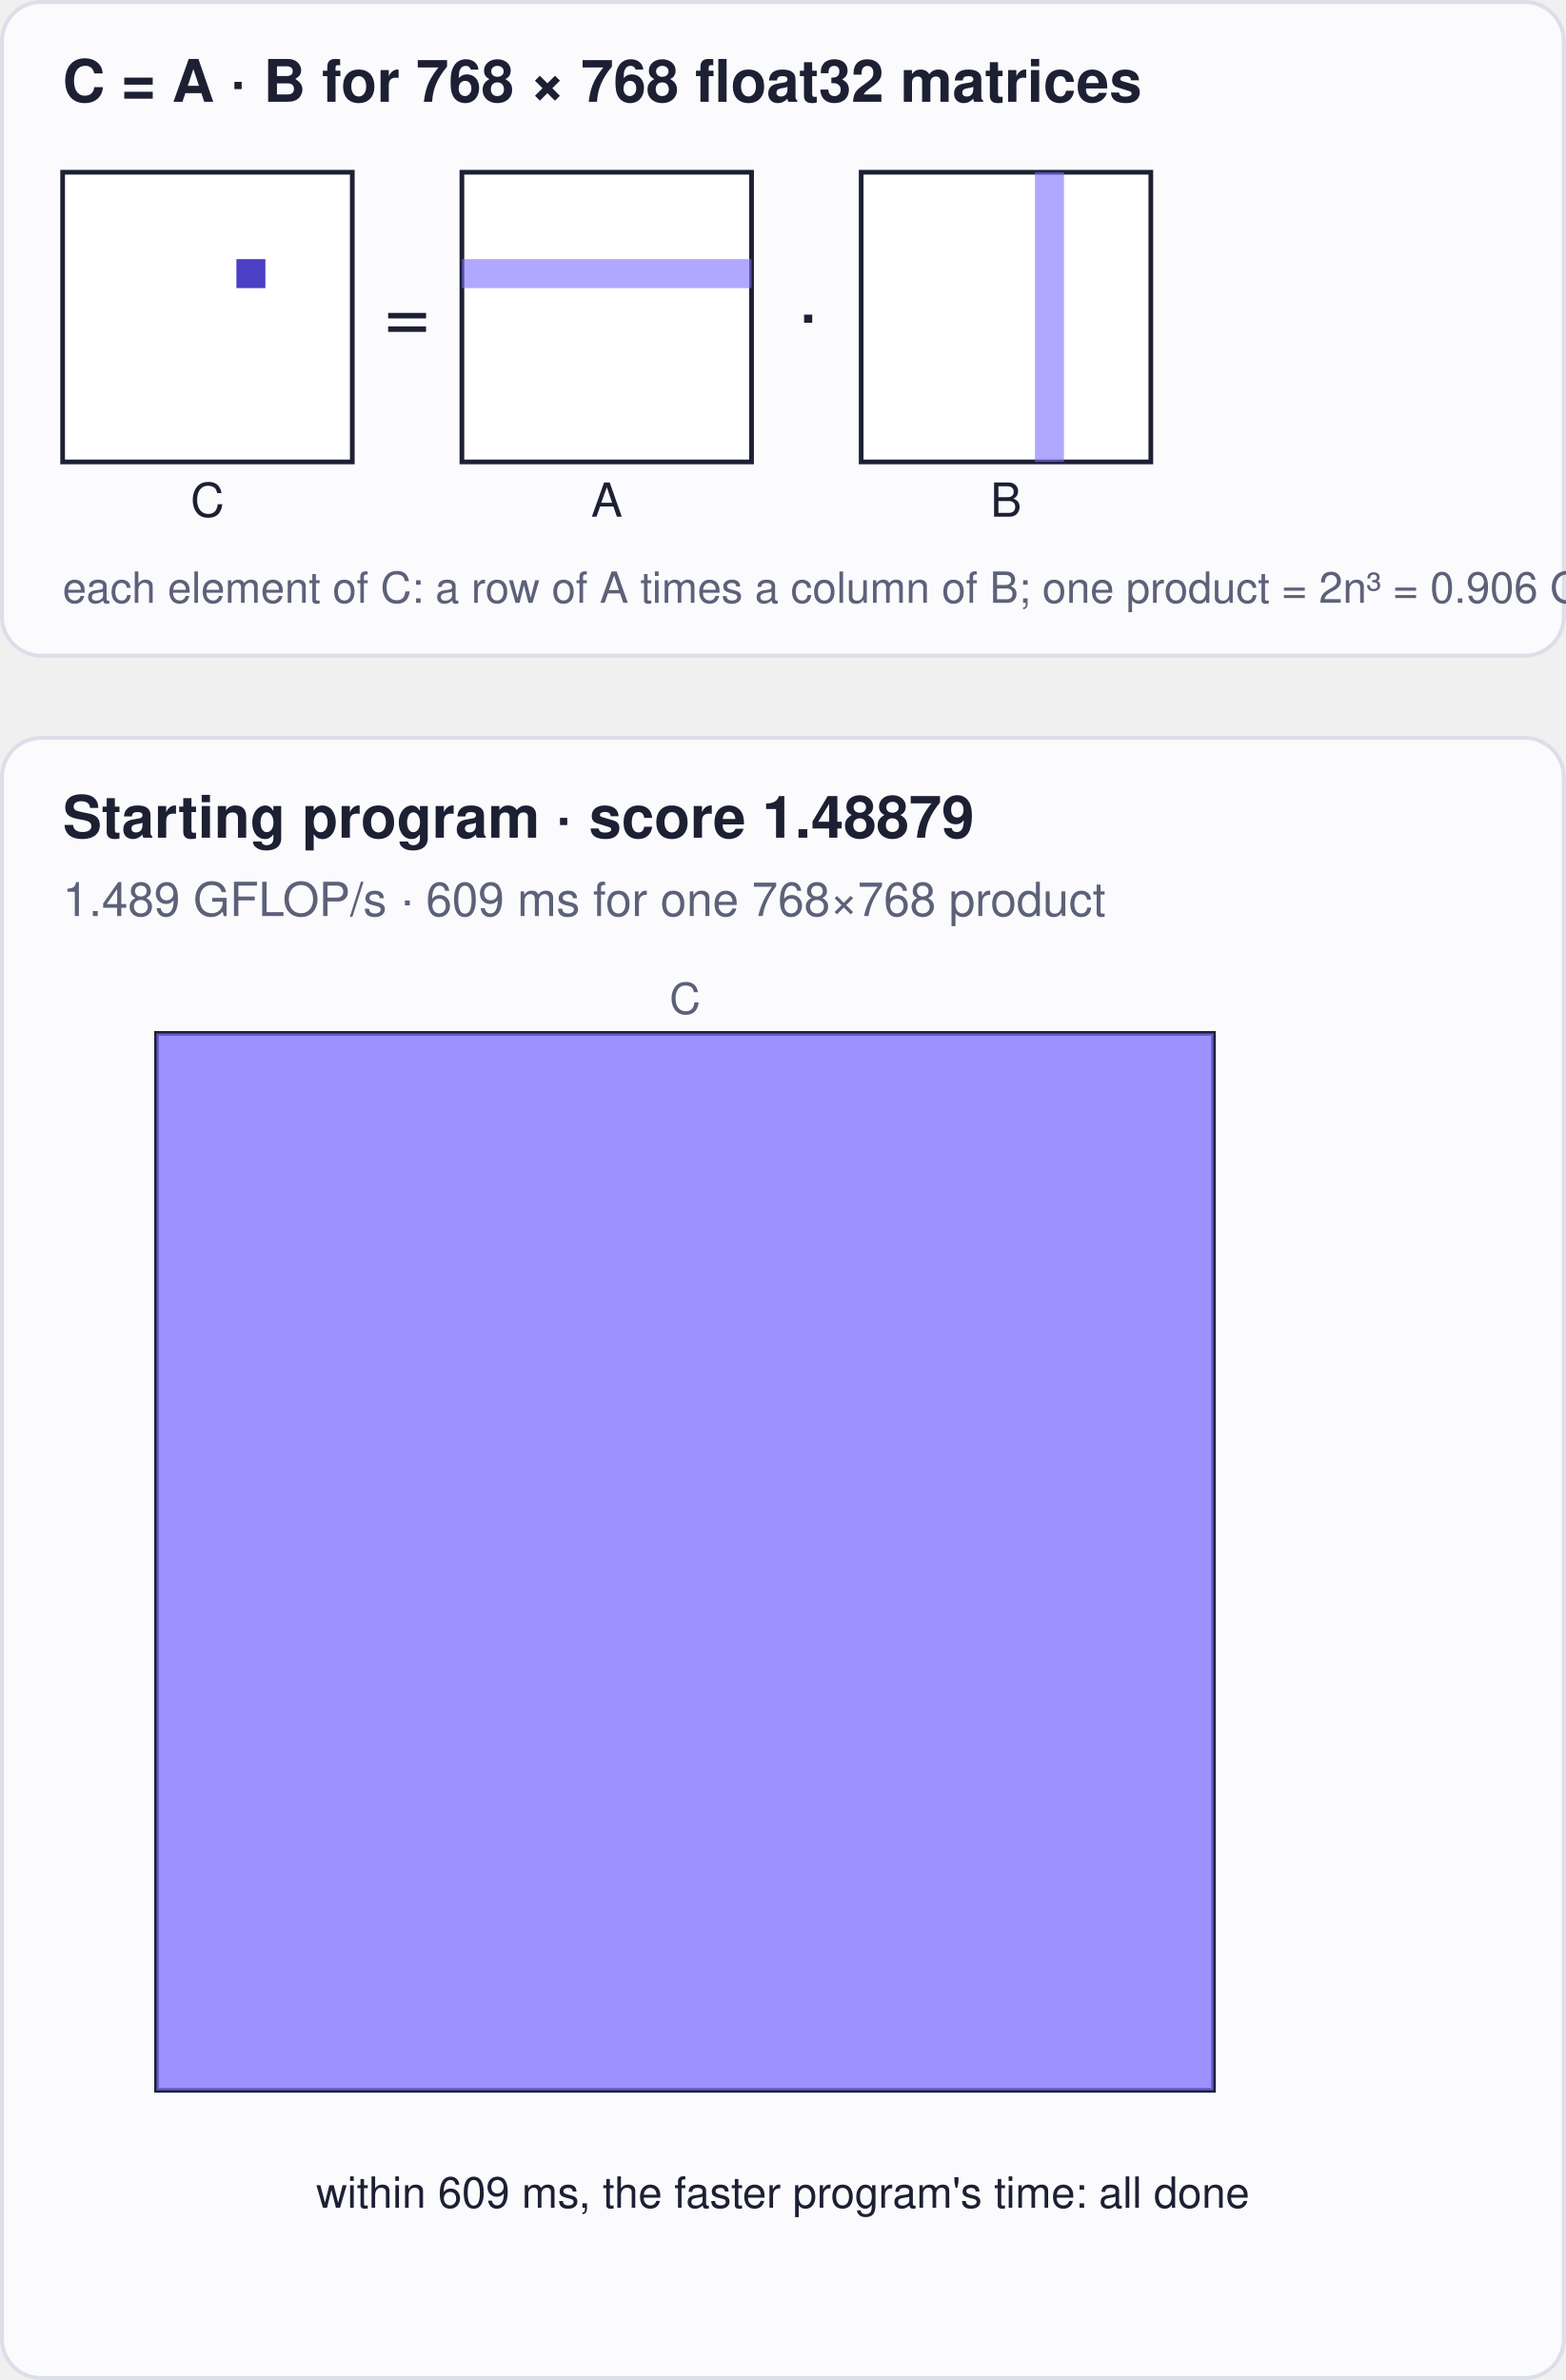
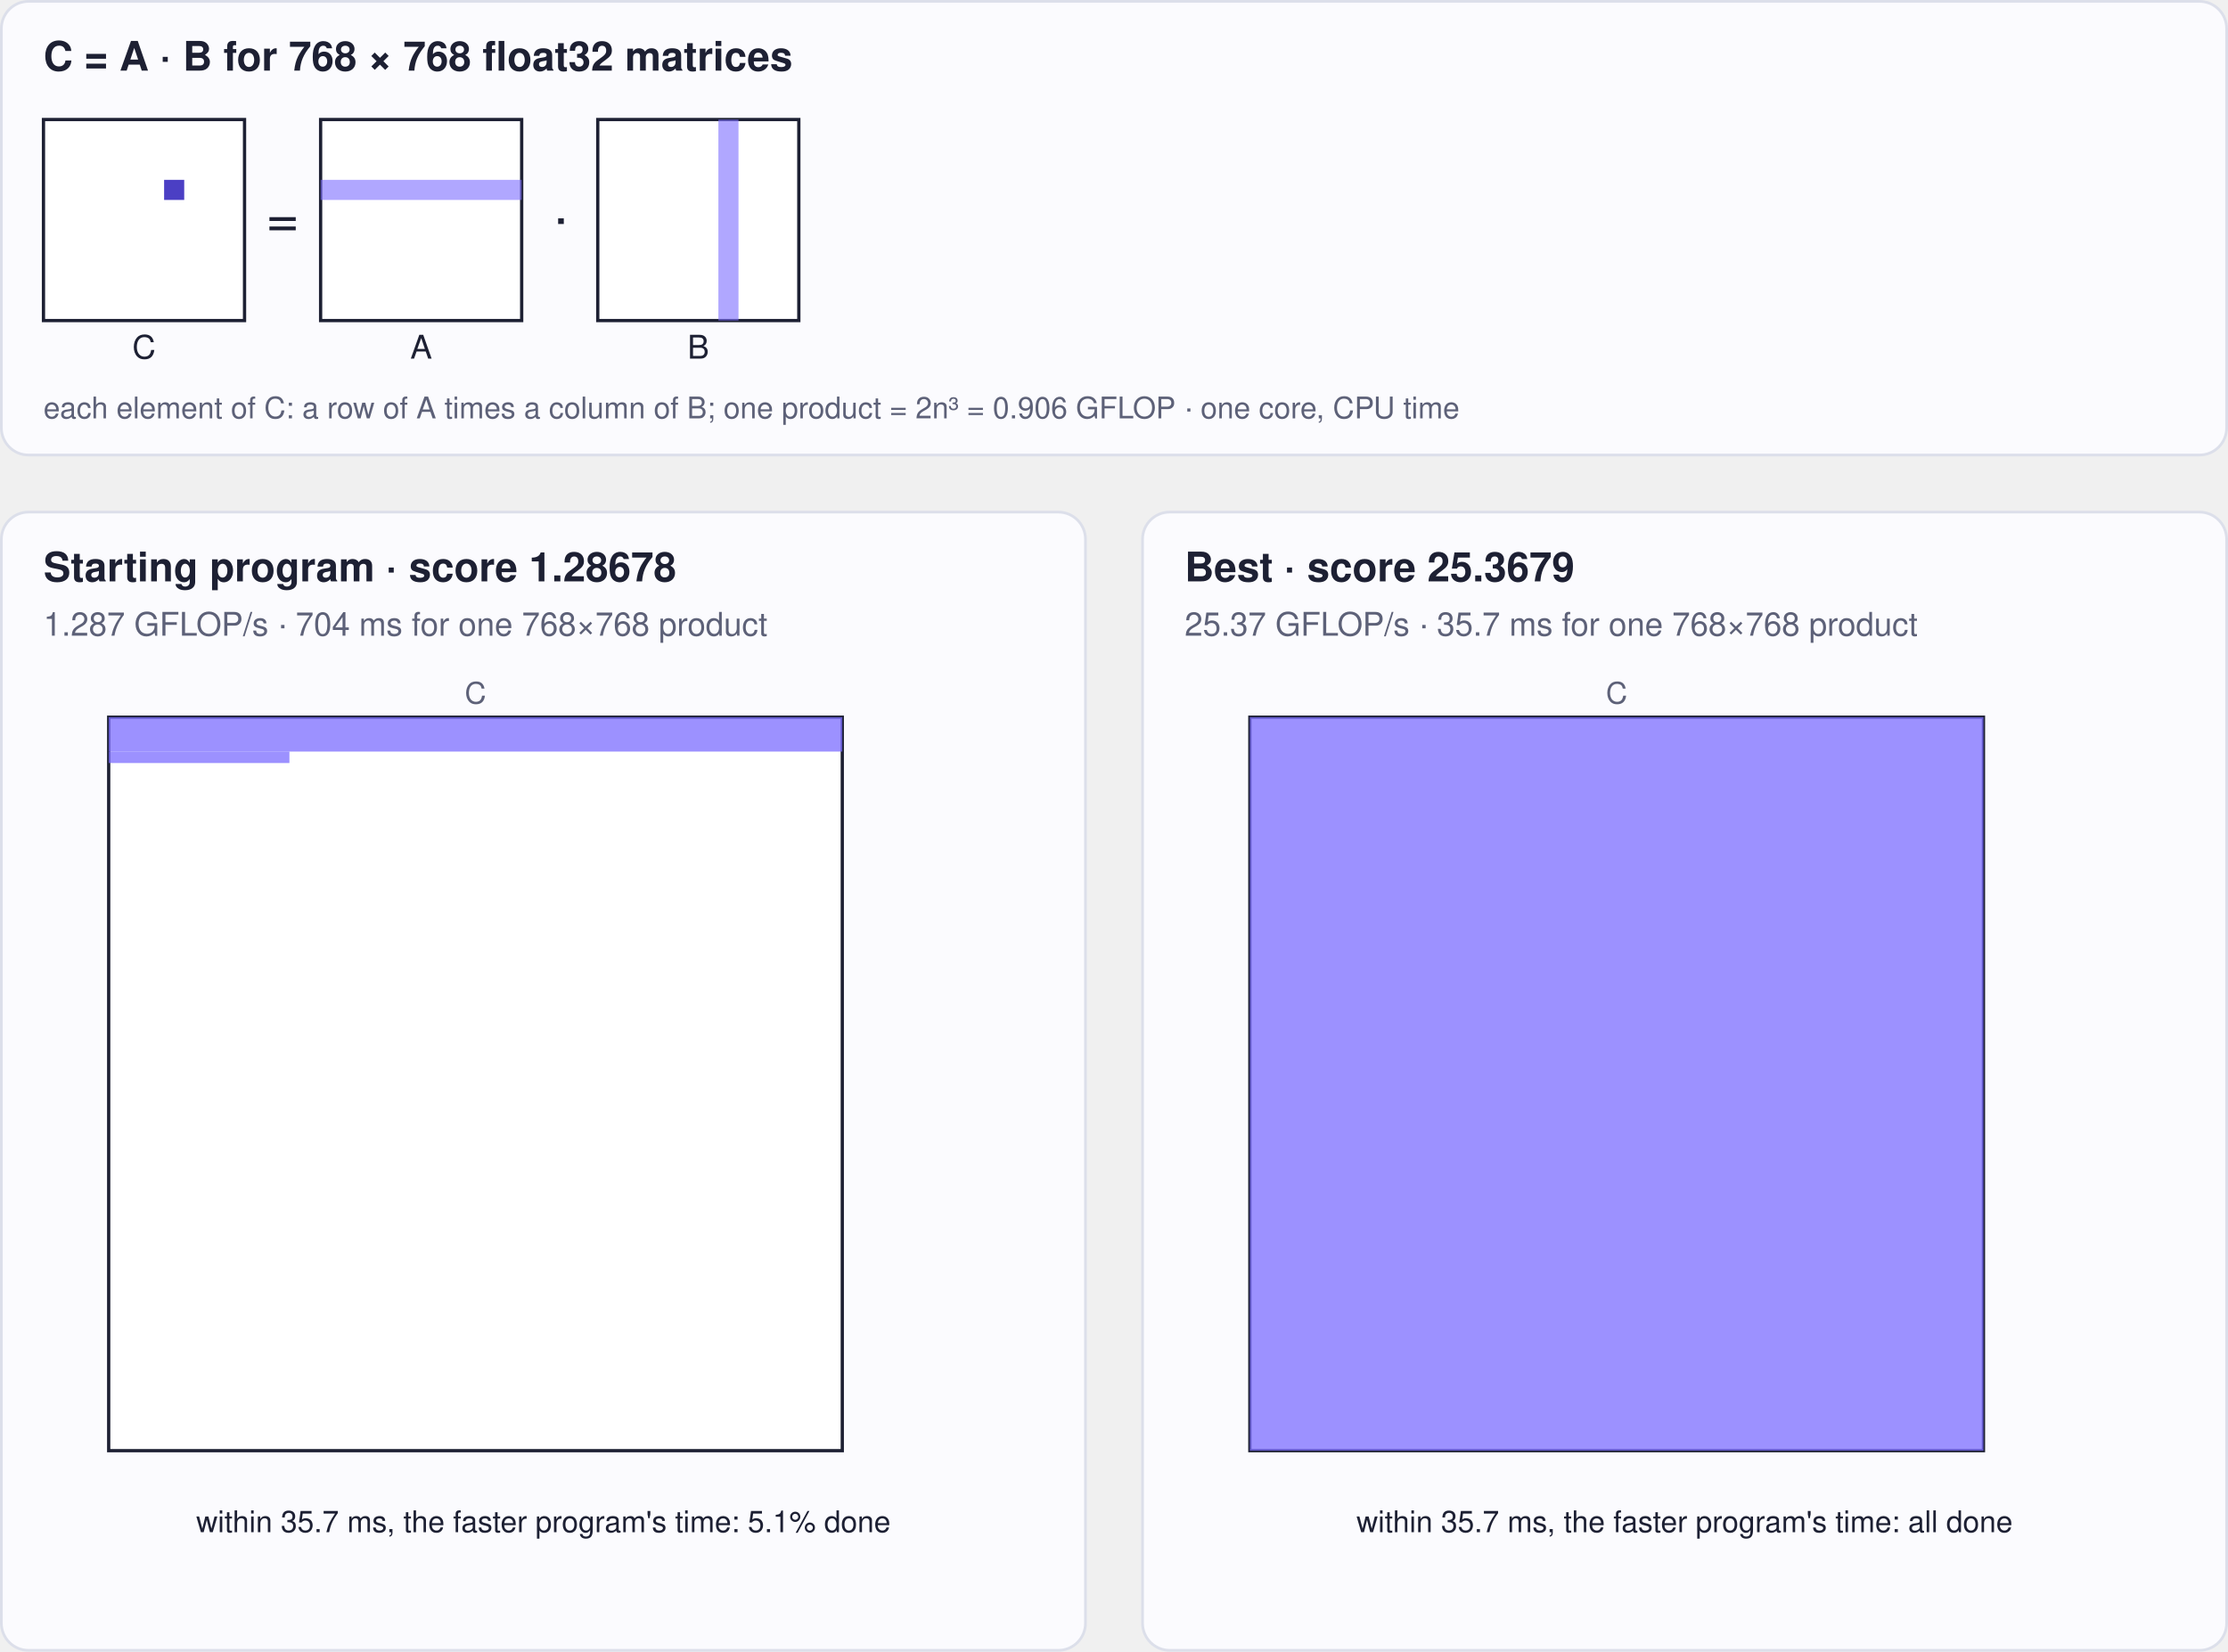
- <svg xmlns="http://www.w3.org/2000/svg" viewBox="0 0 400 608.00" width="400" height="608.00" role="img" aria-label="matmul_st_cpp: the starting program's solution and the best one" font-family="system-ui, -apple-system, Segoe UI, Helvetica, Arial, sans-serif">
-   <rect x="0.5" y="0.5" width="399" height="167.00" rx="10" fill="#fbfbfe" stroke="#dcdfea" />
+ <svg xmlns="http://www.w3.org/2000/svg" viewBox="0 0 820 608.00" width="820" height="608.00" role="img" aria-label="matmul_st_cpp: the starting program's solution and the best one" font-family="system-ui, -apple-system, Segoe UI, Helvetica, Arial, sans-serif">
+   <rect x="0.5" y="0.5" width="819" height="167.00" rx="10" fill="#fbfbfe" stroke="#dcdfea" />
  <text x="16.00" y="26.00" font-size="15" fill="#1d2033" text-anchor="start" font-weight="600">C = A · B for 768 × 768 float32 matrices</text>
  <rect x="16.00" y="44.00" width="74.00" height="74.00" fill="#fff" stroke="#1d2033" stroke-width="1.2" />
  <rect x="60.40" y="66.20" width="7.40" height="7.40" fill="#4b3fc4" />
  <text x="53.00" y="132.00" font-size="12" fill="#1d2033" text-anchor="middle" font-weight="normal">C</text>
  <text x="104.00" y="87.00" font-size="20" fill="#1d2033" text-anchor="middle" font-weight="normal">=</text>
  <rect x="118.00" y="44.00" width="74.00" height="74.00" fill="#fff" stroke="#1d2033" stroke-width="1.2" />
  <rect x="118.00" y="66.20" width="74.00" height="7.40" fill="#7b6cff" fill-opacity="0.6" />
  <text x="155.00" y="132.00" font-size="12" fill="#1d2033" text-anchor="middle" font-weight="normal">A</text>
  <text x="206.00" y="87.00" font-size="20" fill="#1d2033" text-anchor="middle" font-weight="normal">·</text>
  <rect x="220.00" y="44.00" width="74.00" height="74.00" fill="#fff" stroke="#1d2033" stroke-width="1.2" />
  <rect x="264.40" y="44.00" width="7.40" height="74.00" fill="#7b6cff" fill-opacity="0.6" />
  <text x="257.00" y="132.00" font-size="12" fill="#1d2033" text-anchor="middle" font-weight="normal">B</text>
  <text x="16.00" y="154.00" font-size="11" fill="#5d6178" text-anchor="start" font-weight="normal">each element of C: a row of A times a column of B; one product = 2n³ = 0.906 GFLOP · one core, CPU time</text>
  <g transform="translate(0 188.00)">
    <rect x="0.5" y="0.5" width="399" height="419" rx="10" fill="#fbfbfe" stroke="#dcdfea" />
-     <text x="16" y="26" font-size="15" font-weight="600" fill="#1d2033">Starting program · score 1.48879</text>
-     <text x="16" y="46" font-size="12" fill="#5d6178">1.489 GFLOP/s · 609 ms for one 768×768 product</text>
+     <text x="16" y="26" font-size="15" font-weight="600" fill="#1d2033">Starting program · score 1.28678</text>
+     <text x="16" y="46" font-size="12" fill="#5d6178">1.287 GFLOP/s · 704 ms for one 768×768 product</text>
    <rect x="40.00" y="76.00" width="270.00" height="270.00" fill="#fff" stroke="#1d2033" stroke-width="1.2" />
-     <rect x="40.00" y="76.00" width="270.00" height="270.00" fill="#7b6cff" fill-opacity="0.75" />
+     <rect x="40.00" y="76.00" width="270.00" height="12.66" fill="#7b6cff" fill-opacity="0.75" />
+     <rect x="40.00" y="88.66" width="66.52" height="4.22" fill="#7b6cff" fill-opacity="0.75" />
    <text x="175.00" y="71.00" font-size="11" fill="#5d6178" text-anchor="middle" font-weight="normal">C</text>
-     <text x="200.00" y="376.00" font-size="11" fill="#1d2033" text-anchor="middle" font-weight="normal">within 609 ms, the faster program's time: all done</text>
+     <text x="200.00" y="376.00" font-size="11" fill="#1d2033" text-anchor="middle" font-weight="normal">within 35.7 ms, the faster program's time: 5.1% done</text>
+     <rect x="420.5" y="0.5" width="399" height="419" rx="10" fill="#fbfbfe" stroke="#dcdfea" />
+     <text x="436" y="26" font-size="15" font-weight="600" fill="#1d2033">Best · score 25.3679</text>
+     <text x="436" y="46" font-size="12" fill="#5d6178">25.37 GFLOP/s · 35.7 ms for one 768×768 product</text>
+     <rect x="460.00" y="76.00" width="270.00" height="270.00" fill="#fff" stroke="#1d2033" stroke-width="1.2" />
+     <rect x="460.00" y="76.00" width="270.00" height="270.00" fill="#7b6cff" fill-opacity="0.75" />
+     <text x="595.00" y="71.00" font-size="11" fill="#5d6178" text-anchor="middle" font-weight="normal">C</text>
+     <text x="620.00" y="376.00" font-size="11" fill="#1d2033" text-anchor="middle" font-weight="normal">within 35.7 ms, the faster program's time: all done</text>
  </g>
</svg>
